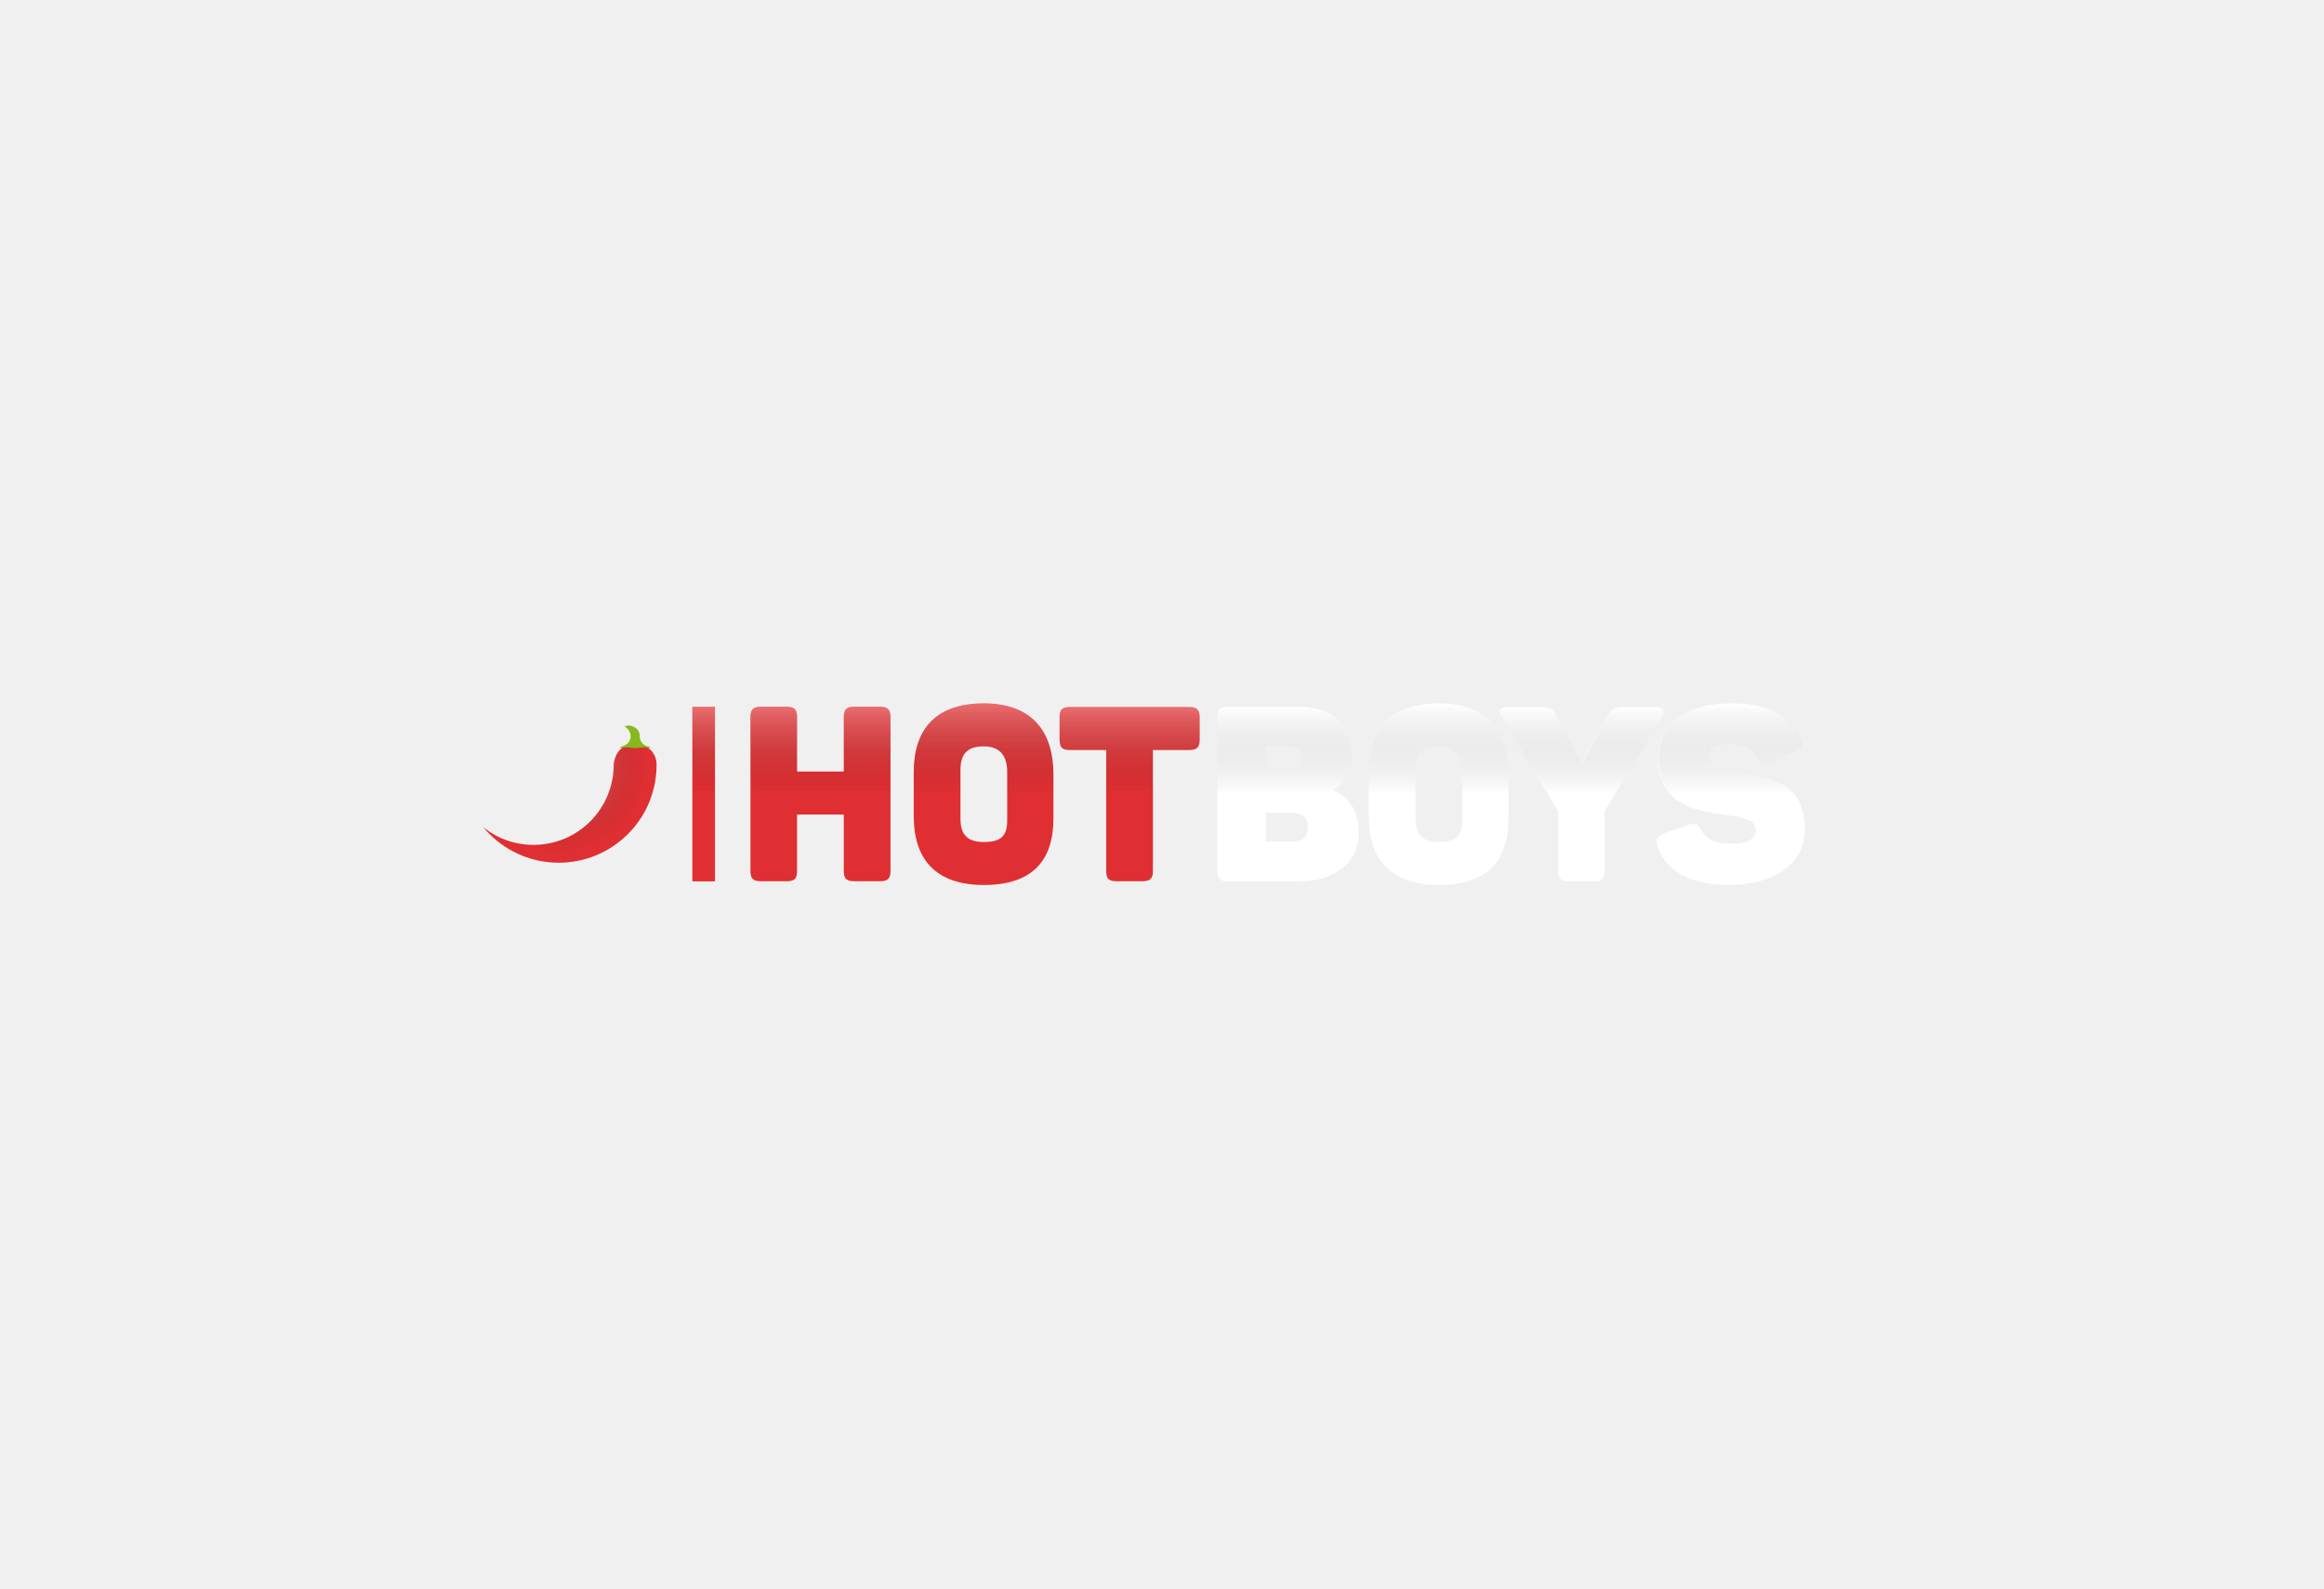
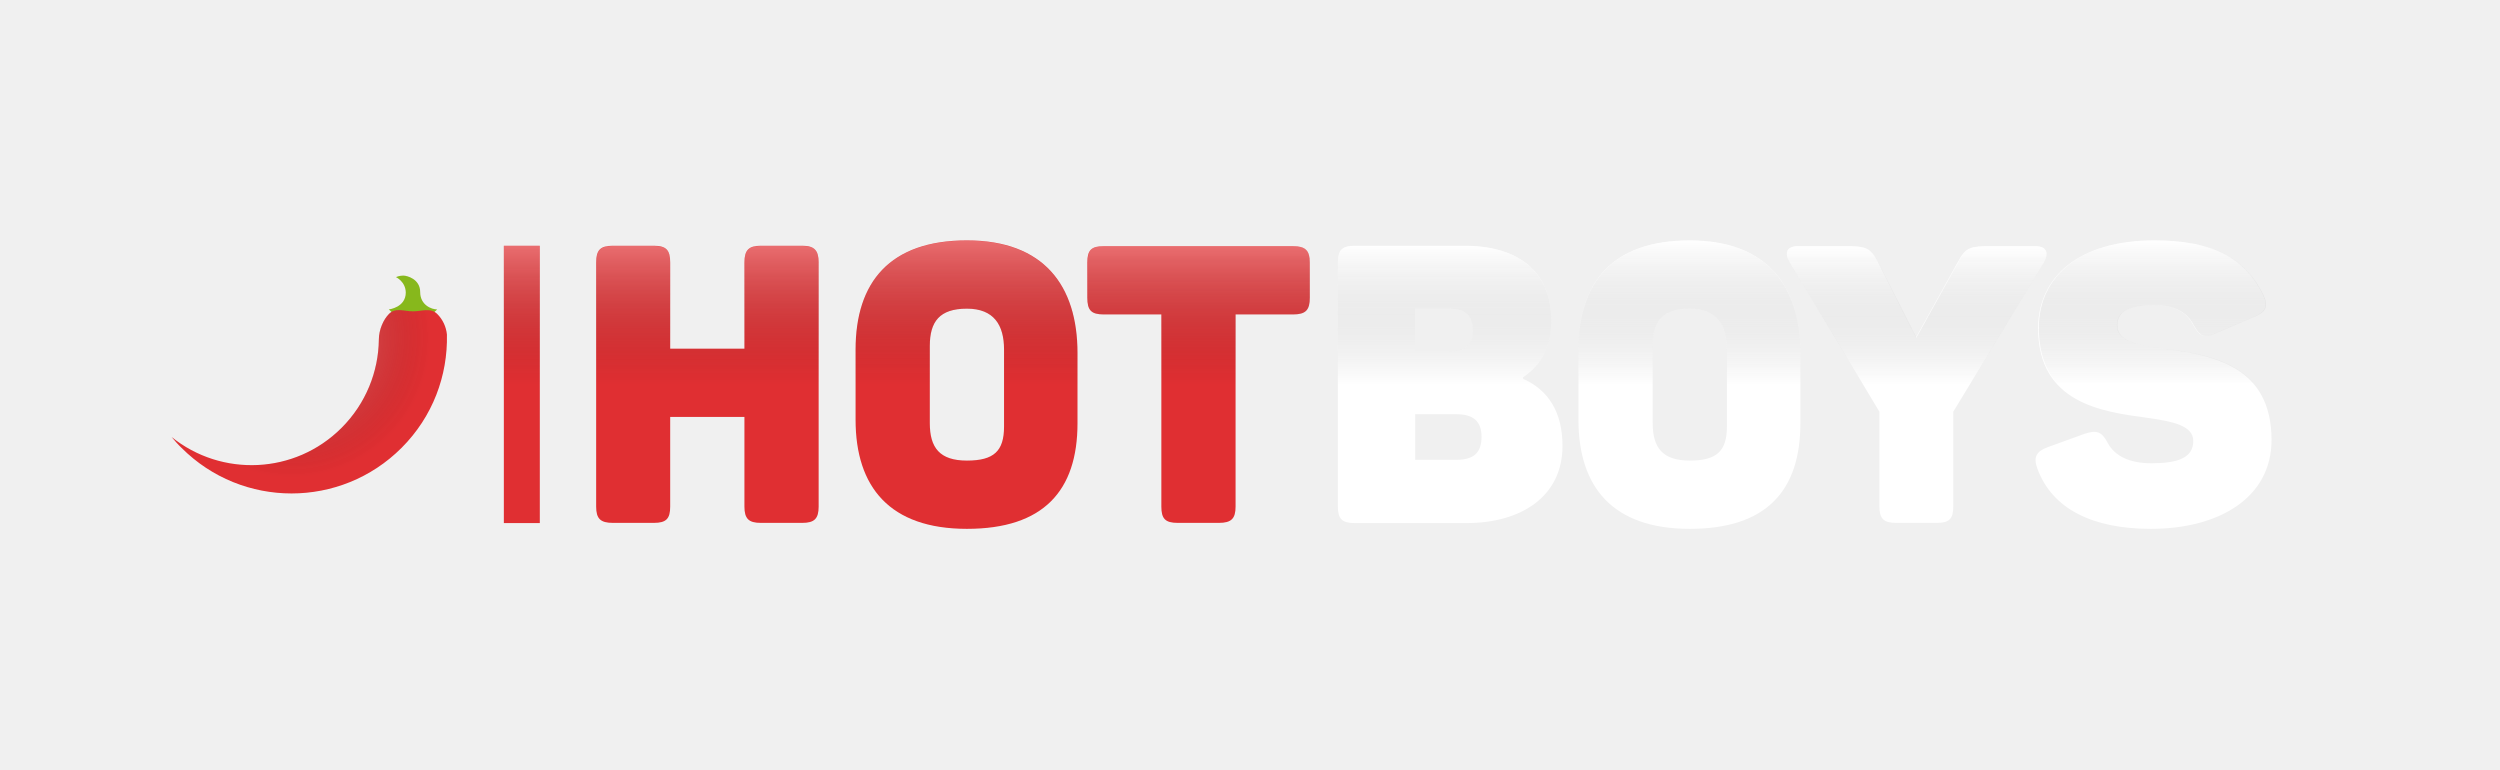
- <svg xmlns="http://www.w3.org/2000/svg" xmlns:xlink="http://www.w3.org/1999/xlink" version="1.1" id="Camada_1" x="0px" y="0px" viewBox="0 0 1920 1312" style="enable-background:new 0 0 1920 1312;" xml:space="preserve">
+ <svg xmlns="http://www.w3.org/2000/svg" xmlns:xlink="http://www.w3.org/1999/xlink" version="1.1" id="Camada_1" x="0px" y="0px" viewBox="0 0 1300 400" style="enable-background:new 0 0 1300 400;" xml:space="preserve">
  <style type="text/css">
	.st0{fill:#E02F32;}
	.st1{fill:#FFFFFF;}
	.st2{fill:#87B81C;}
	.st3{clip-path:url(#SVGID_2_);fill:url(#SVGID_3_);}
	.st4{fill:url(#SVGID_4_);}
	.st5{fill:url(#SVGID_5_);}
	.st6{fill:url(#SVGID_6_);}
	.st7{fill:url(#SVGID_7_);}
	.st8{fill:url(#SVGID_8_);}
	.st9{fill:url(#SVGID_9_);}
	.st10{fill:url(#SVGID_10_);}
	.st11{fill:url(#SVGID_11_);}
</style>
  <g id="HotBoys">
-     <path class="st0" d="M735.7,592.5v126.9c0,6.3-2.2,8.5-8.5,8.5h-21.6c-6.3,0-8.5-2.2-8.5-8.5v-46.6h-38.6v46.6c0,6.3-2,8.5-8.5,8.5   h-21.3c-6.5,0-8.7-2.2-8.7-8.5V592.5c0-6.5,2.2-8.7,8.7-8.7H650c6.5,0,8.5,2.3,8.5,8.7v44.8h38.6v-44.8c0-6.5,2.3-8.7,8.5-8.7h21.6   C733.4,583.8,735.7,586.1,735.7,592.5z" />
-     <path class="st0" d="M812.8,581c40,0,57.5,23.5,57.5,58.6v36.5c0,35-17.6,54.9-57.5,54.9c-40.1,0-57.9-21.7-57.9-56.7v-36.5   C754.9,602.7,772.7,581,812.8,581z M812.8,616.5c-14.2,0-19.3,6.7-19.3,19.4V676c0,12.8,5.1,19.5,19.3,19.5   c14,0,19.3-4.9,19.3-17.7v-40.1C832.1,625,826.8,616.5,812.8,616.5z" />
-     <path class="st1" d="M1188.7,581c39.9,0,57.5,23.5,57.5,58.6v36.5c0,35-17.6,54.9-57.5,54.9c-40.1,0-57.9-21.7-57.9-56.7v-36.5   C1130.8,602.7,1148.5,581,1188.7,581z M1188.7,616.5c-14.2,0-19.3,6.7-19.3,19.4V676c0,12.8,5.1,19.5,19.3,19.5   c14,0,19.3-4.9,19.3-17.7v-40.1C1207.9,625,1202.7,616.5,1188.7,616.5z" />
-     <path class="st0" d="M991.1,592.5v18.3c0,6.5-2.2,8.7-8.7,8.7h-29.9v99.9c0,6.3-2.2,8.5-8.7,8.5h-21.4c-6.5,0-8.5-2.2-8.5-8.5   v-99.9h-30c-6.5,0-8.5-2.2-8.5-8.7v-18.3c0-6.3,2-8.5,8.5-8.5h98.5C988.9,584,991.1,586.3,991.1,592.5z" />
-     <path class="st1" d="M1116.6,622.4c0,13.6-4.3,22.7-14.6,29.8v0.8c13,5.7,20.5,17.2,20.5,34.9c0,26.1-21.3,40.1-49.9,40.1h-58.2   c-6.5,0-8.7-2.2-8.7-8.5v-127c0-6.5,2.2-8.7,8.7-8.7h57.4C1099.8,583.8,1116.6,597.6,1116.6,622.4z M1063.5,616.5h-17.7v22.3h17.7   c8.1,0,12.4-3,12.4-10.9C1075.9,619.9,1071.6,616.5,1063.5,616.5z M1067.4,671.4h-21.5v23.7h21.5c8.7,0,13-3.5,13-12   C1080.4,675.1,1076.1,671.4,1067.4,671.4z" />
-     <path class="st1" d="M1372.8,592.5l-47.1,77.6v49.3c0,6.3-2,8.5-8.5,8.5H1296c-6.5,0-8.7-2.2-8.7-8.5v-49.3l-46.6-77.6   c-2.8-4.7-2-8.5,4.3-8.5h24.3c10.1,0,13,0.4,16.8,7.5l20.2,40l22.2-40c3.8-7.1,6.7-7.5,16.6-7.5h23.3   C1374.6,584,1375.4,587.9,1372.8,592.5z" />
-     <path class="st1" d="M1430.2,581c30,0,47,8.9,56.6,28.4c2.8,5.9,1.2,8.9-4.9,11.4l-20.3,8.7c-5.5,2.4-7.7,1.6-11-4.3   c-3.9-7.7-11.1-10.5-20.5-10.5c-13.8,0-19.3,3.5-19.3,10.5c0,8.7,12,10.6,26.5,12.4c23.5,3.3,53.9,8.9,53.9,47.2   c0,29.8-27,46.2-62.8,46.2c-30.2,0-51.3-10.3-59-31.4c-2.2-6.1-0.4-8.9,5.5-11.1l19-6.9c6.1-2,8.9-1.4,12,4.5   c3.7,7.1,11.5,10.8,22.9,10.8c13.6,0,21.7-2.8,21.7-11.6c0-7.9-10.3-10.1-23.7-12c-23.7-3.2-57-7.5-57-46.8   C1370,599.6,1391.5,581,1430.2,581z" />
-     <rect x="572" y="583.8" class="st0" width="18.7" height="144.2" />
+     <path class="st0" d="M425.7,136.5v126.9c0,6.3-2.2,8.5-8.5,8.5h-21.6c-6.3,0-8.5-2.2-8.5-8.5v-46.6h-38.6v46.6c0,6.3-2,8.5-8.5,8.5   h-21.3c-6.5,0-8.7-2.2-8.7-8.5V136.5c0-6.5,2.2-8.7,8.7-8.7H340c6.5,0,8.5,2.3,8.5,8.7v44.8h38.6v-44.8c0-6.5,2.3-8.7,8.5-8.7h21.6   C423.4,127.8,425.7,130.1,425.7,136.5z" />
+     <path class="st0" d="M502.8,125c40,0,57.5,23.5,57.5,58.6v36.5c0,35-17.6,54.9-57.5,54.9c-40.1,0-57.9-21.7-57.9-56.7v-36.5   C444.9,146.7,462.7,125,502.8,125z M502.8,160.5c-14.2,0-19.3,6.7-19.3,19.4V220c0,12.8,5.1,19.5,19.3,19.5   c14,0,19.3-4.9,19.3-17.7v-40.1C522.1,169,516.8,160.5,502.8,160.5z" />
+     <path class="st1" d="M878.7,125c39.9,0,57.5,23.5,57.5,58.6v36.5c0,35-17.6,54.9-57.5,54.9c-40.1,0-57.9-21.7-57.9-56.7v-36.5   C820.8,146.7,838.5,125,878.7,125z M878.7,160.5c-14.2,0-19.3,6.7-19.3,19.4V220c0,12.8,5.1,19.5,19.3,19.5   c14,0,19.3-4.9,19.3-17.7v-40.1C897.9,169,892.7,160.5,878.7,160.5z" />
+     <path class="st0" d="M681.1,136.5v18.3c0,6.5-2.2,8.7-8.7,8.7h-29.9v99.9c0,6.3-2.2,8.5-8.7,8.5h-21.4c-6.5,0-8.5-2.2-8.5-8.5   v-99.9h-30c-6.5,0-8.5-2.2-8.5-8.7v-18.3c0-6.3,2-8.5,8.5-8.5h98.5C678.9,128,681.1,130.3,681.1,136.5z" />
+     <path class="st1" d="M806.6,166.4c0,13.6-4.3,22.7-14.6,29.8v0.8c13,5.7,20.5,17.2,20.5,34.9c0,26.1-21.3,40.1-49.9,40.1h-58.2   c-6.5,0-8.7-2.2-8.7-8.5v-127c0-6.5,2.2-8.7,8.7-8.7h57.4C789.8,127.8,806.6,141.6,806.6,166.4z M753.5,160.5h-17.7v22.3h17.7   c8.1,0,12.4-3,12.4-10.9C765.9,163.9,761.6,160.5,753.5,160.5z M757.4,215.4h-21.5v23.7h21.5c8.7,0,13-3.5,13-12   C770.4,219.1,766.1,215.4,757.4,215.4z" />
+     <path class="st1" d="M1062.8,136.5l-47.1,77.6v49.3c0,6.3-2,8.5-8.5,8.5H986c-6.5,0-8.7-2.2-8.7-8.5v-49.3l-46.6-77.6   c-2.8-4.7-2-8.5,4.3-8.5h24.3c10.1,0,13,0.4,16.8,7.5l20.2,40l22.2-40c3.8-7.1,6.7-7.5,16.6-7.5h23.3   C1064.6,128,1065.4,131.9,1062.8,136.5z" />
+     <path class="st1" d="M1120.2,125c30,0,47,8.9,56.6,28.4c2.8,5.9,1.2,8.9-4.9,11.4l-20.3,8.7c-5.5,2.4-7.7,1.6-11-4.3   c-3.9-7.7-11.1-10.5-20.5-10.5c-13.8,0-19.3,3.5-19.3,10.5c0,8.7,12,10.6,26.5,12.4c23.5,3.3,53.9,8.9,53.9,47.2   c0,29.8-27,46.2-62.8,46.2c-30.2,0-51.3-10.3-59-31.4c-2.2-6.1-0.4-8.9,5.5-11.1l19-6.9c6.1-2,8.9-1.4,12,4.5   c3.7,7.1,11.5,10.8,22.9,10.8c13.6,0,21.7-2.8,21.7-11.6c0-7.9-10.3-10.1-23.7-12c-23.7-3.2-57-7.5-57-46.8   C1060,143.6,1081.5,125,1120.2,125z" />
+     <rect x="262" y="127.8" class="st0" width="18.7" height="144.2" />
    <g>
-       <path class="st2" d="M515.9,600.1c0,0,1.7-0.8,3.8-0.8c2,0,8.8,1.8,8.8,8.6c0,6.7,5.9,9,8.8,9c0,0-11.7,13.4-25.1,0    c0,0,8.8-1,8.8-8.8C520.9,602.4,515.9,600.1,515.9,600.1z" />
-       <path class="st0" d="M512.3,619.2c-2.9,2.9-5.3,8.2-5.3,13.4c-0.2,16.6-6.7,33.2-19.4,45.9c-24.2,24.2-62.4,25.7-88.4,4.7    c1.6,1.9,3.3,3.9,5.2,5.7c31.6,31.6,82.8,31.6,114.4,0c16.3-16.3,24.1-37.7,23.6-59c-0.4-3.9-2.1-7.7-5-10.6    c-3.5-3.5-8.1-1.4-12.6-1.4C520.2,617.9,515.7,615.8,512.3,619.2z" />
+       <path class="st2" d="M205.9,144.1c0,0,1.7-0.8,3.8-0.8c2,0,8.8,1.8,8.8,8.6c0,6.7,5.9,9,8.8,9c0,0-11.7,13.4-25.1,0    c0,0,8.8-1,8.8-8.8C210.9,146.4,205.9,144.1,205.9,144.1z" />
+       <path class="st0" d="M202.3,163.2c-2.9,2.9-5.3,8.2-5.3,13.4c-0.2,16.6-6.7,33.2-19.4,45.9c-24.2,24.2-62.4,25.7-88.4,4.7    c1.6,1.9,3.3,3.9,5.2,5.7c31.6,31.6,82.8,31.6,114.4,0c16.3-16.3,24.1-37.7,23.6-59c-0.4-3.9-2.1-7.7-5-10.6    c-3.5-3.5-8.1-1.4-12.6-1.4C210.2,161.9,205.7,159.8,202.3,163.2z" />
      <g>
        <g>
-           <defs>
-             <path id="SVGID_1_" d="M512.3,619.2c-2.9,2.9-5.3,8.2-5.3,13.4c-0.2,16.6-6.7,33.2-19.4,45.9c-24.2,24.2-62.4,25.7-88.4,4.7       c1.6,1.9,3.3,3.9,5.2,5.7c31.6,31.6,82.8,31.6,114.4,0c16.3-16.3,24.1-37.7,23.6-59c-0.4-3.9-2.1-7.7-5-10.6       c-3.5-3.5-8.1-1.4-12.6-1.4C520.2,617.9,515.7,615.8,512.3,619.2z" />
-           </defs>
-           <clipPath id="SVGID_2_">
-             <use xlink:href="#SVGID_1_" style="overflow:visible;" />
-           </clipPath>
-           <radialGradient id="SVGID_3_" cx="461.4" cy="679.676" r="81" gradientTransform="matrix(1 0 0 -1 0 1311.276)" gradientUnits="userSpaceOnUse">
-             <stop offset="0.256" style="stop-color:#FFFFFF;stop-opacity:0.3" />
-             <stop offset="0.897" style="stop-color:#000000;stop-opacity:0" />
-           </radialGradient>
-           <path class="st3" d="M542.4,631.6c0-44.7-36.3-81-81-81s-81,36.3-81,81s36.3,81,81,81S542.4,676.3,542.4,631.6z" />
+           <g>
+             <defs>
+               <path id="SVGID_1_" d="M202.3,163.2c-2.9,2.9-5.3,8.2-5.3,13.4c-0.2,16.6-6.7,33.2-19.4,45.9c-24.2,24.2-62.4,25.7-88.4,4.7        c1.6,1.9,3.3,3.9,5.2,5.7c31.6,31.6,82.8,31.6,114.4,0c16.3-16.3,24.1-37.7,23.6-59c-0.4-3.9-2.1-7.7-5-10.6        c-3.5-3.5-8.1-1.4-12.6-1.4C210.2,161.9,205.7,159.8,202.3,163.2z" />
+             </defs>
+             <clipPath id="SVGID_2_">
+               <use xlink:href="#SVGID_1_" style="overflow:visible;" />
+             </clipPath>
+             <radialGradient id="SVGID_3_" cx="151.4" cy="-293.786" r="81" gradientTransform="matrix(1 0 0 1 0 469.386)" gradientUnits="userSpaceOnUse">
+               <stop offset="0.256" style="stop-color:#FFFFFF;stop-opacity:0.3" />
+               <stop offset="0.897" style="stop-color:#000000;stop-opacity:0" />
+             </radialGradient>
+             <path class="st3" d="M232.4,175.6c0-44.7-36.3-81-81-81s-81,36.3-81,81s36.3,81,81,81S232.4,220.3,232.4,175.6z" />
+           </g>
        </g>
      </g>
    </g>
    <g>
-       <linearGradient id="SVGID_4_" gradientUnits="userSpaceOnUse" x1="581.35" y1="655.376" x2="581.35" y2="727.476" gradientTransform="matrix(1 0 0 -1 0 1311.276)">
+       <linearGradient id="SVGID_4_" gradientUnits="userSpaceOnUse" x1="271.35" y1="-269.486" x2="271.35" y2="-341.586" gradientTransform="matrix(1 0 0 1 0 469.386)">
        <stop offset="0" style="stop-color:#000000;stop-opacity:0" />
        <stop offset="1" style="stop-color:#FFFFFF;stop-opacity:0.3" />
      </linearGradient>
-       <rect x="572" y="583.8" class="st4" width="18.7" height="72.1" />
+       <rect x="262" y="127.8" class="st4" width="18.7" height="72.1" />
    </g>
    <g>
-       <linearGradient id="SVGID_5_" gradientUnits="userSpaceOnUse" x1="677.9" y1="655.361" x2="677.9" y2="727.461" gradientTransform="matrix(1 0 0 -1 0 1311.276)">
+       <linearGradient id="SVGID_5_" gradientUnits="userSpaceOnUse" x1="367.9" y1="-269.471" x2="367.9" y2="-341.571" gradientTransform="matrix(1 0 0 1 0 469.386)">
        <stop offset="0" style="stop-color:#000000;stop-opacity:0" />
        <stop offset="1" style="stop-color:#FFFFFF;stop-opacity:0.3" />
      </linearGradient>
-       <path class="st5" d="M735.7,592.6c0-6.5-2.2-8.7-8.5-8.7h-21.6c-6.3,0-8.5,2.3-8.5,8.7v44.8h-38.6v-44.8c0-6.5-2-8.7-8.5-8.7    h-21.3c-6.5,0-8.7,2.3-8.7,8.7V656h115.8v-63.4H735.7z" />
-       <linearGradient id="SVGID_6_" gradientUnits="userSpaceOnUse" x1="812.6" y1="655.361" x2="812.6" y2="730.261" gradientTransform="matrix(1 0 0 -1 0 1311.276)">
+       <path class="st5" d="M425.7,136.6c0-6.5-2.2-8.7-8.5-8.7h-21.6c-6.3,0-8.5,2.3-8.5,8.7v44.8h-38.6v-44.8c0-6.5-2-8.7-8.5-8.7    h-21.3c-6.5,0-8.7,2.3-8.7,8.7V200h115.8v-63.4H425.7z" />
+       <linearGradient id="SVGID_6_" gradientUnits="userSpaceOnUse" x1="502.6" y1="-269.471" x2="502.6" y2="-344.371" gradientTransform="matrix(1 0 0 1 0 469.386)">
        <stop offset="0" style="stop-color:#000000;stop-opacity:0" />
        <stop offset="1" style="stop-color:#FFFFFF;stop-opacity:0.3" />
      </linearGradient>
-       <path class="st6" d="M793.5,635.9c0-12.8,5.1-19.4,19.3-19.4c14,0,19.3,8.5,19.3,21.3V656h38.2v-16.3c0-35.1-17.6-58.6-57.5-58.6    c-40.1,0-57.9,21.7-57.9,56.8V656h38.6L793.5,635.9L793.5,635.9z" />
-       <linearGradient id="SVGID_7_" gradientUnits="userSpaceOnUse" x1="1188.5" y1="655.361" x2="1188.5" y2="730.261" gradientTransform="matrix(1 0 0 -1 0 1311.276)">
+       <path class="st6" d="M483.5,179.9c0-12.8,5.1-19.4,19.3-19.4c14,0,19.3,8.5,19.3,21.3V200h38.2v-16.3c0-35.1-17.6-58.6-57.5-58.6    c-40.1,0-57.9,21.7-57.9,56.8V200h38.6L483.5,179.9L483.5,179.9z" />
+       <linearGradient id="SVGID_7_" gradientUnits="userSpaceOnUse" x1="878.5" y1="-269.471" x2="878.5" y2="-344.371" gradientTransform="matrix(1 0 0 1 0 469.386)">
        <stop offset="0" style="stop-color:#000000;stop-opacity:0" />
        <stop offset="1" style="stop-color:#FFFFFF;stop-opacity:0.3" />
      </linearGradient>
-       <path class="st7" d="M1169.4,635.9c0-12.8,5.1-19.4,19.3-19.4c14,0,19.3,8.5,19.3,21.3V656h38.2v-16.3c0-35.1-17.6-58.6-57.5-58.6    c-40.1,0-57.9,21.7-57.9,56.8V656h38.6V635.9z" />
-       <linearGradient id="SVGID_8_" gradientUnits="userSpaceOnUse" x1="933.35" y1="655.376" x2="933.35" y2="727.276" gradientTransform="matrix(1 0 0 -1 0 1311.276)">
+       <path class="st7" d="M859.4,179.9c0-12.8,5.1-19.4,19.3-19.4c14,0,19.3,8.5,19.3,21.3V200h38.2v-16.3c0-35.1-17.6-58.6-57.5-58.6    c-40.1,0-57.9,21.7-57.9,56.8V200h38.6V179.9z" />
+       <linearGradient id="SVGID_8_" gradientUnits="userSpaceOnUse" x1="623.35" y1="-269.486" x2="623.35" y2="-341.386" gradientTransform="matrix(1 0 0 1 0 469.386)">
        <stop offset="0" style="stop-color:#000000;stop-opacity:0" />
        <stop offset="1" style="stop-color:#FFFFFF;stop-opacity:0.3" />
      </linearGradient>
-       <path class="st8" d="M952.6,619.5h29.9c6.5,0,8.7-2.2,8.7-8.7v-18.3c0-6.3-2.2-8.5-8.7-8.5H884c-6.5,0-8.5,2.2-8.5,8.5v18.3    c0,6.5,2,8.7,8.5,8.7h30v36.4h38.6V619.5z" />
-       <linearGradient id="SVGID_9_" gradientUnits="userSpaceOnUse" x1="1061.15" y1="655.361" x2="1061.15" y2="727.461" gradientTransform="matrix(1 0 0 -1 0 1311.276)">
+       <path class="st8" d="M642.6,163.5h29.9c6.5,0,8.7-2.2,8.7-8.7v-18.3c0-6.3-2.2-8.5-8.7-8.5H574c-6.5,0-8.5,2.2-8.5,8.5v18.3    c0,6.5,2,8.7,8.5,8.7h30v36.4h38.6V163.5z" />
+       <linearGradient id="SVGID_9_" gradientUnits="userSpaceOnUse" x1="751.15" y1="-269.471" x2="751.15" y2="-341.571" gradientTransform="matrix(1 0 0 1 0 469.386)">
        <stop offset="0" style="stop-color:#000000;stop-opacity:0" />
        <stop offset="1" style="stop-color:#FFFFFF;stop-opacity:0.3" />
      </linearGradient>
-       <path class="st9" d="M1102,653v-0.8c10.3-7.1,14.6-16.2,14.6-29.8c0-24.7-16.8-38.5-44.8-38.5h-57.4c-6.5,0-8.7,2.3-8.7,8.7V656    h101.7C1105.8,654.8,1104,653.8,1102,653z M1063.5,638.8h-17.7v-22.3h17.7c8.1,0,12.4,3.4,12.4,11.4    C1075.9,635.8,1071.6,638.8,1063.5,638.8z" />
-       <linearGradient id="SVGID_10_" gradientUnits="userSpaceOnUse" x1="1306.684" y1="655.361" x2="1306.684" y2="727.261" gradientTransform="matrix(1 0 0 -1 0 1311.276)">
+       <path class="st9" d="M792,197v-0.8c10.3-7.1,14.6-16.2,14.6-29.8c0-24.7-16.8-38.5-44.8-38.5h-57.4c-6.5,0-8.7,2.3-8.7,8.7V200    h101.7C795.8,198.8,794,197.8,792,197z M753.5,182.8h-17.7v-22.3h17.7c8.1,0,12.4,3.4,12.4,11.4    C765.9,179.8,761.6,182.8,753.5,182.8z" />
+       <linearGradient id="SVGID_10_" gradientUnits="userSpaceOnUse" x1="996.684" y1="-269.471" x2="996.684" y2="-341.371" gradientTransform="matrix(1 0 0 1 0 469.386)">
        <stop offset="0" style="stop-color:#000000;stop-opacity:0" />
        <stop offset="1" style="stop-color:#FFFFFF;stop-opacity:0.3" />
      </linearGradient>
-       <path class="st10" d="M1372.8,592.6c2.6-4.7,1.8-8.5-4.2-8.5h-23.3c-9.9,0-12.8,0.4-16.6,7.5l-22.2,40l-20.2-40    c-3.8-7.1-6.7-7.5-16.8-7.5H1245c-6.3,0-7.1,3.8-4.3,8.5l38.1,63.4h55.5L1372.8,592.6z" />
-       <linearGradient id="SVGID_11_" gradientUnits="userSpaceOnUse" x1="1429.267" y1="655.376" x2="1429.267" y2="730.276" gradientTransform="matrix(1 0 0 -1 0 1311.276)">
+       <path class="st10" d="M1062.8,136.6c2.6-4.7,1.8-8.5-4.2-8.5h-23.3c-9.9,0-12.8,0.4-16.6,7.5l-22.2,40l-20.2-40    c-3.8-7.1-6.7-7.5-16.8-7.5H935c-6.3,0-7.1,3.8-4.3,8.5l38.1,63.4h55.5L1062.8,136.6z" />
+       <linearGradient id="SVGID_11_" gradientUnits="userSpaceOnUse" x1="1119.267" y1="-269.486" x2="1119.267" y2="-344.386" gradientTransform="matrix(1 0 0 1 0 469.386)">
        <stop offset="0" style="stop-color:#000000;stop-opacity:0" />
        <stop offset="1" style="stop-color:#FFFFFF;stop-opacity:0.3" />
      </linearGradient>
-       <path class="st11" d="M1437.5,637.6c-14.6-1.8-26.5-3.6-26.5-12.4c0-7.1,5.5-10.5,19.3-10.5c9.3,0,16.6,2.8,20.5,10.5    c3.3,5.9,5.5,6.7,11,4.3l20.3-8.7c6.1-2.4,7.7-5.5,4.9-11.4c-9.5-19.5-26.5-28.4-56.6-28.4c-38.7,0-60.2,18.7-60.2,45.4    c0,13.5,3.9,22.9,10,29.5h102.4C1471.6,642.9,1453.1,639.7,1437.5,637.6z" />
+       <path class="st11" d="M1127.5,181.6c-14.6-1.8-26.5-3.6-26.5-12.4c0-7.1,5.5-10.5,19.3-10.5c9.3,0,16.6,2.8,20.5,10.5    c3.3,5.9,5.5,6.7,11,4.3l20.3-8.7c6.1-2.4,7.7-5.5,4.9-11.4c-9.5-19.5-26.5-28.4-56.6-28.4c-38.7,0-60.2,18.7-60.2,45.4    c0,13.5,3.9,22.9,10,29.5h102.4C1161.6,186.9,1143.1,183.7,1127.5,181.6z" />
    </g>
  </g>
</svg>
